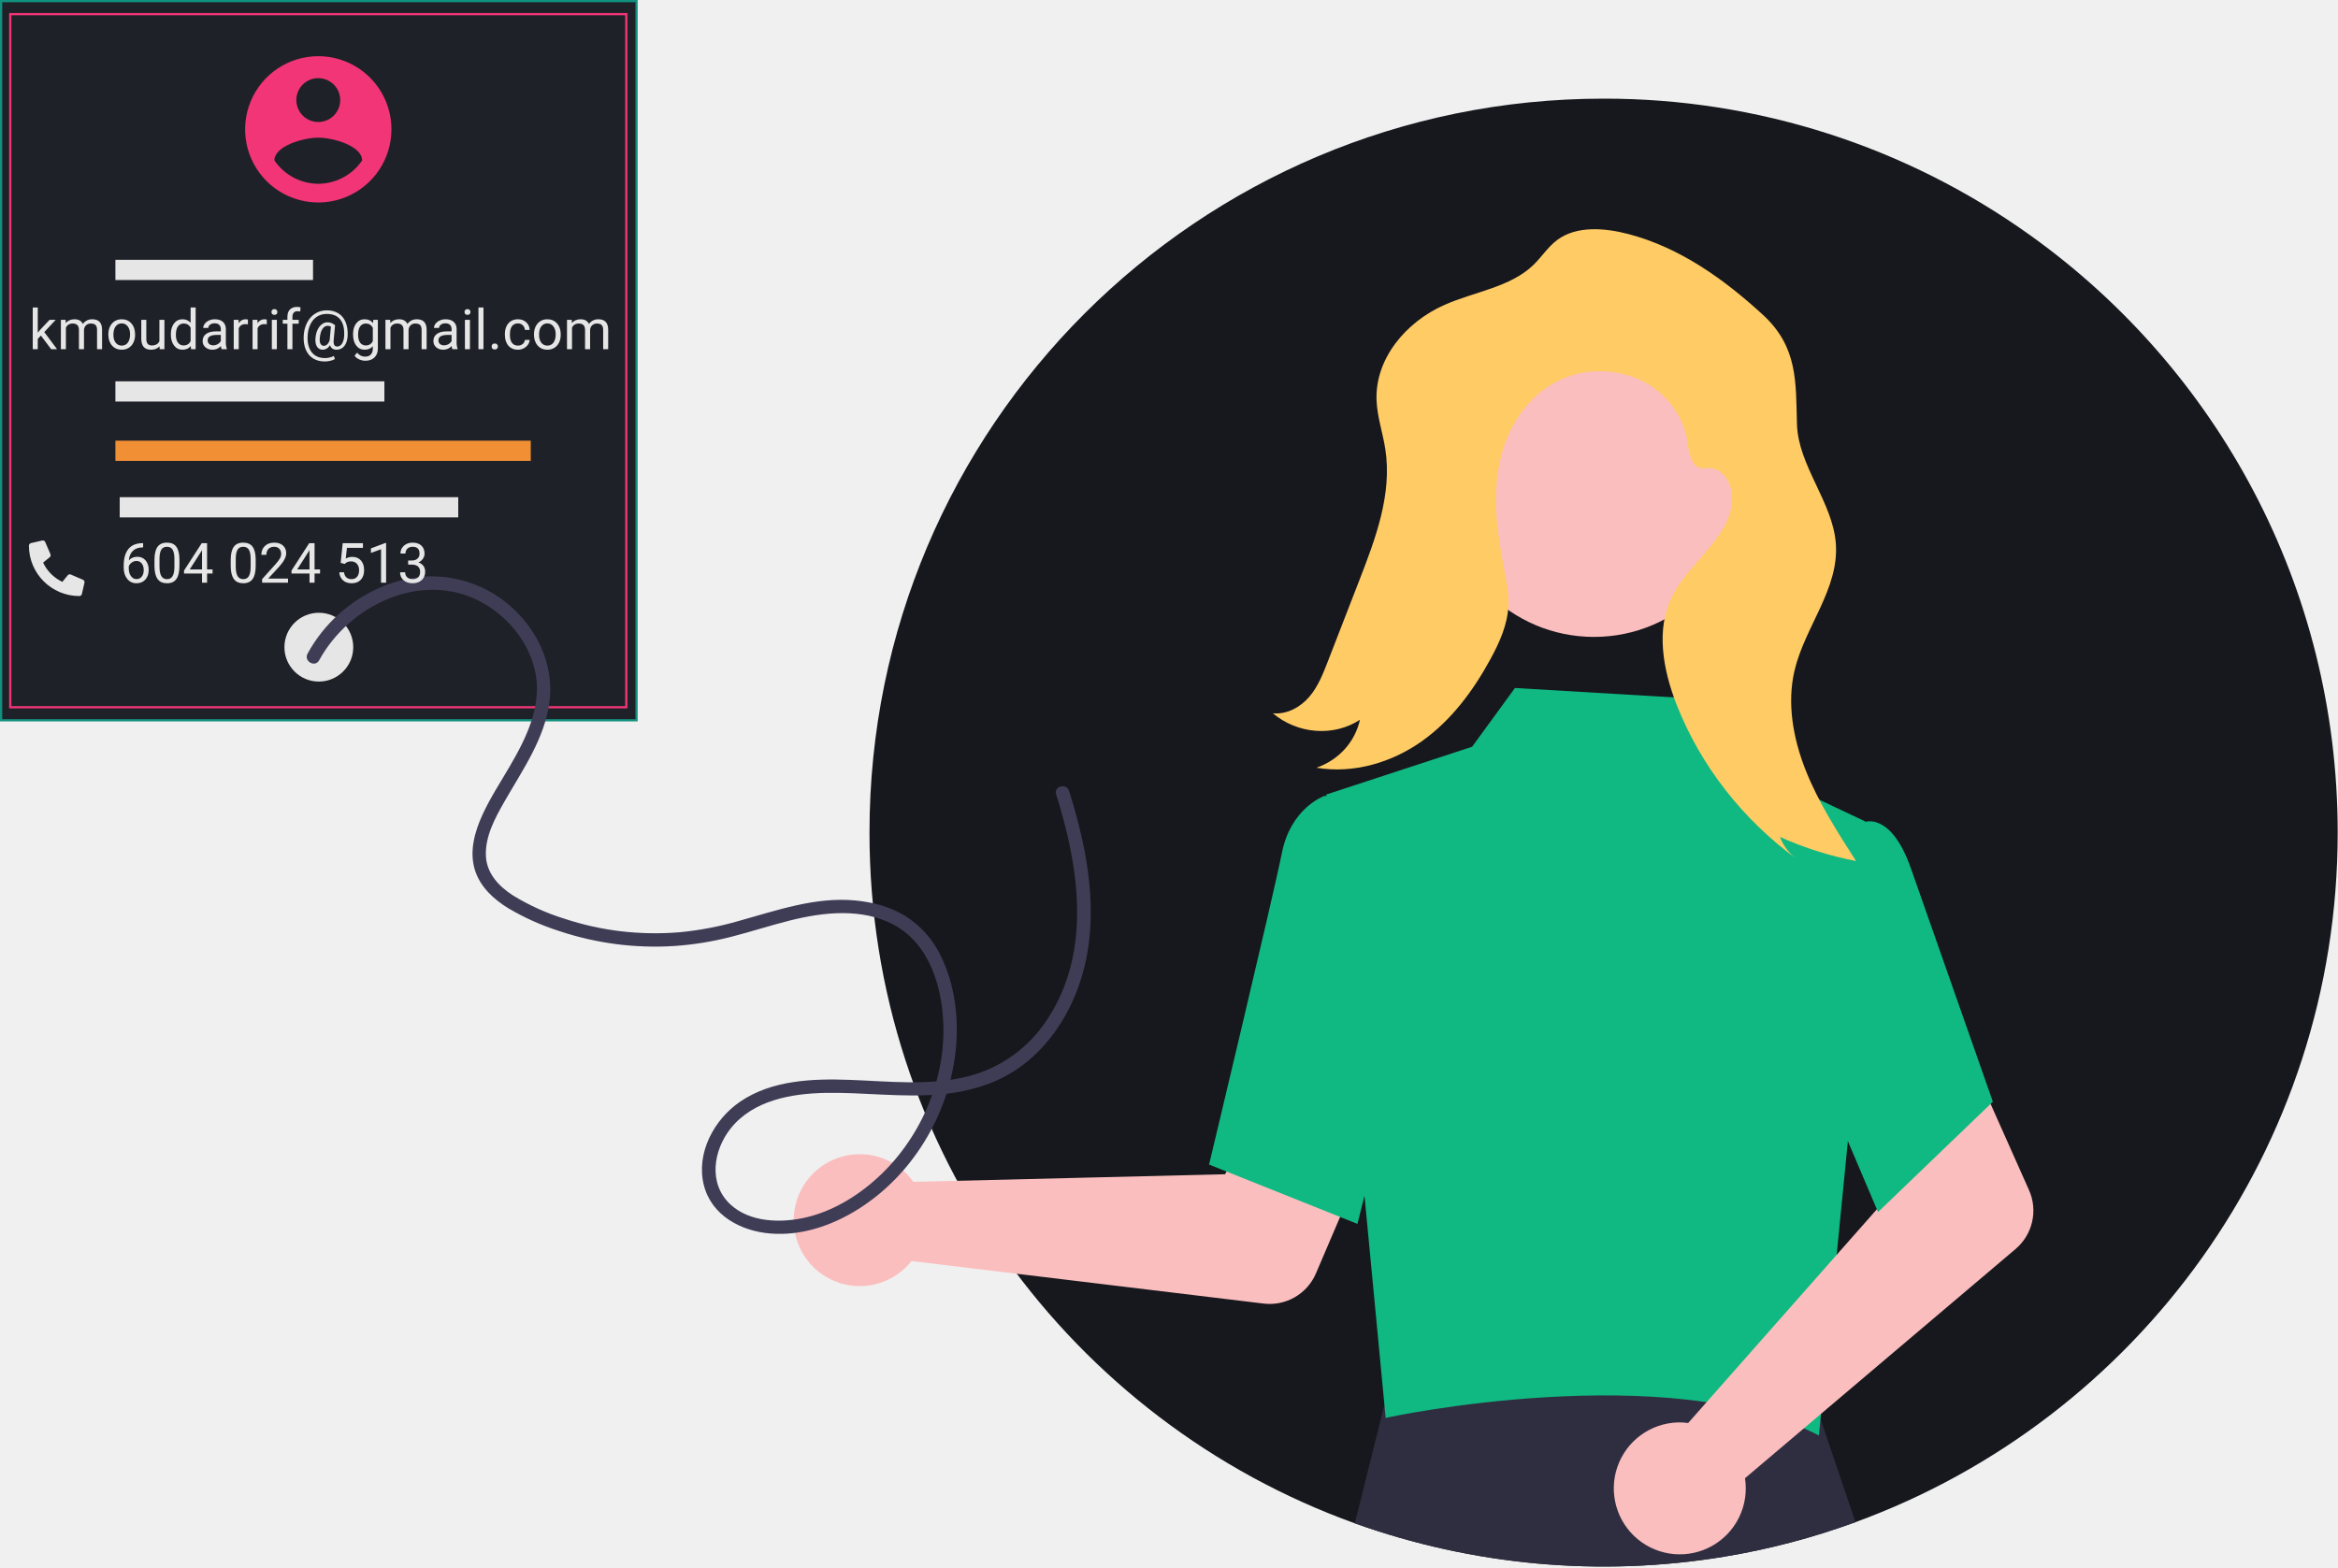
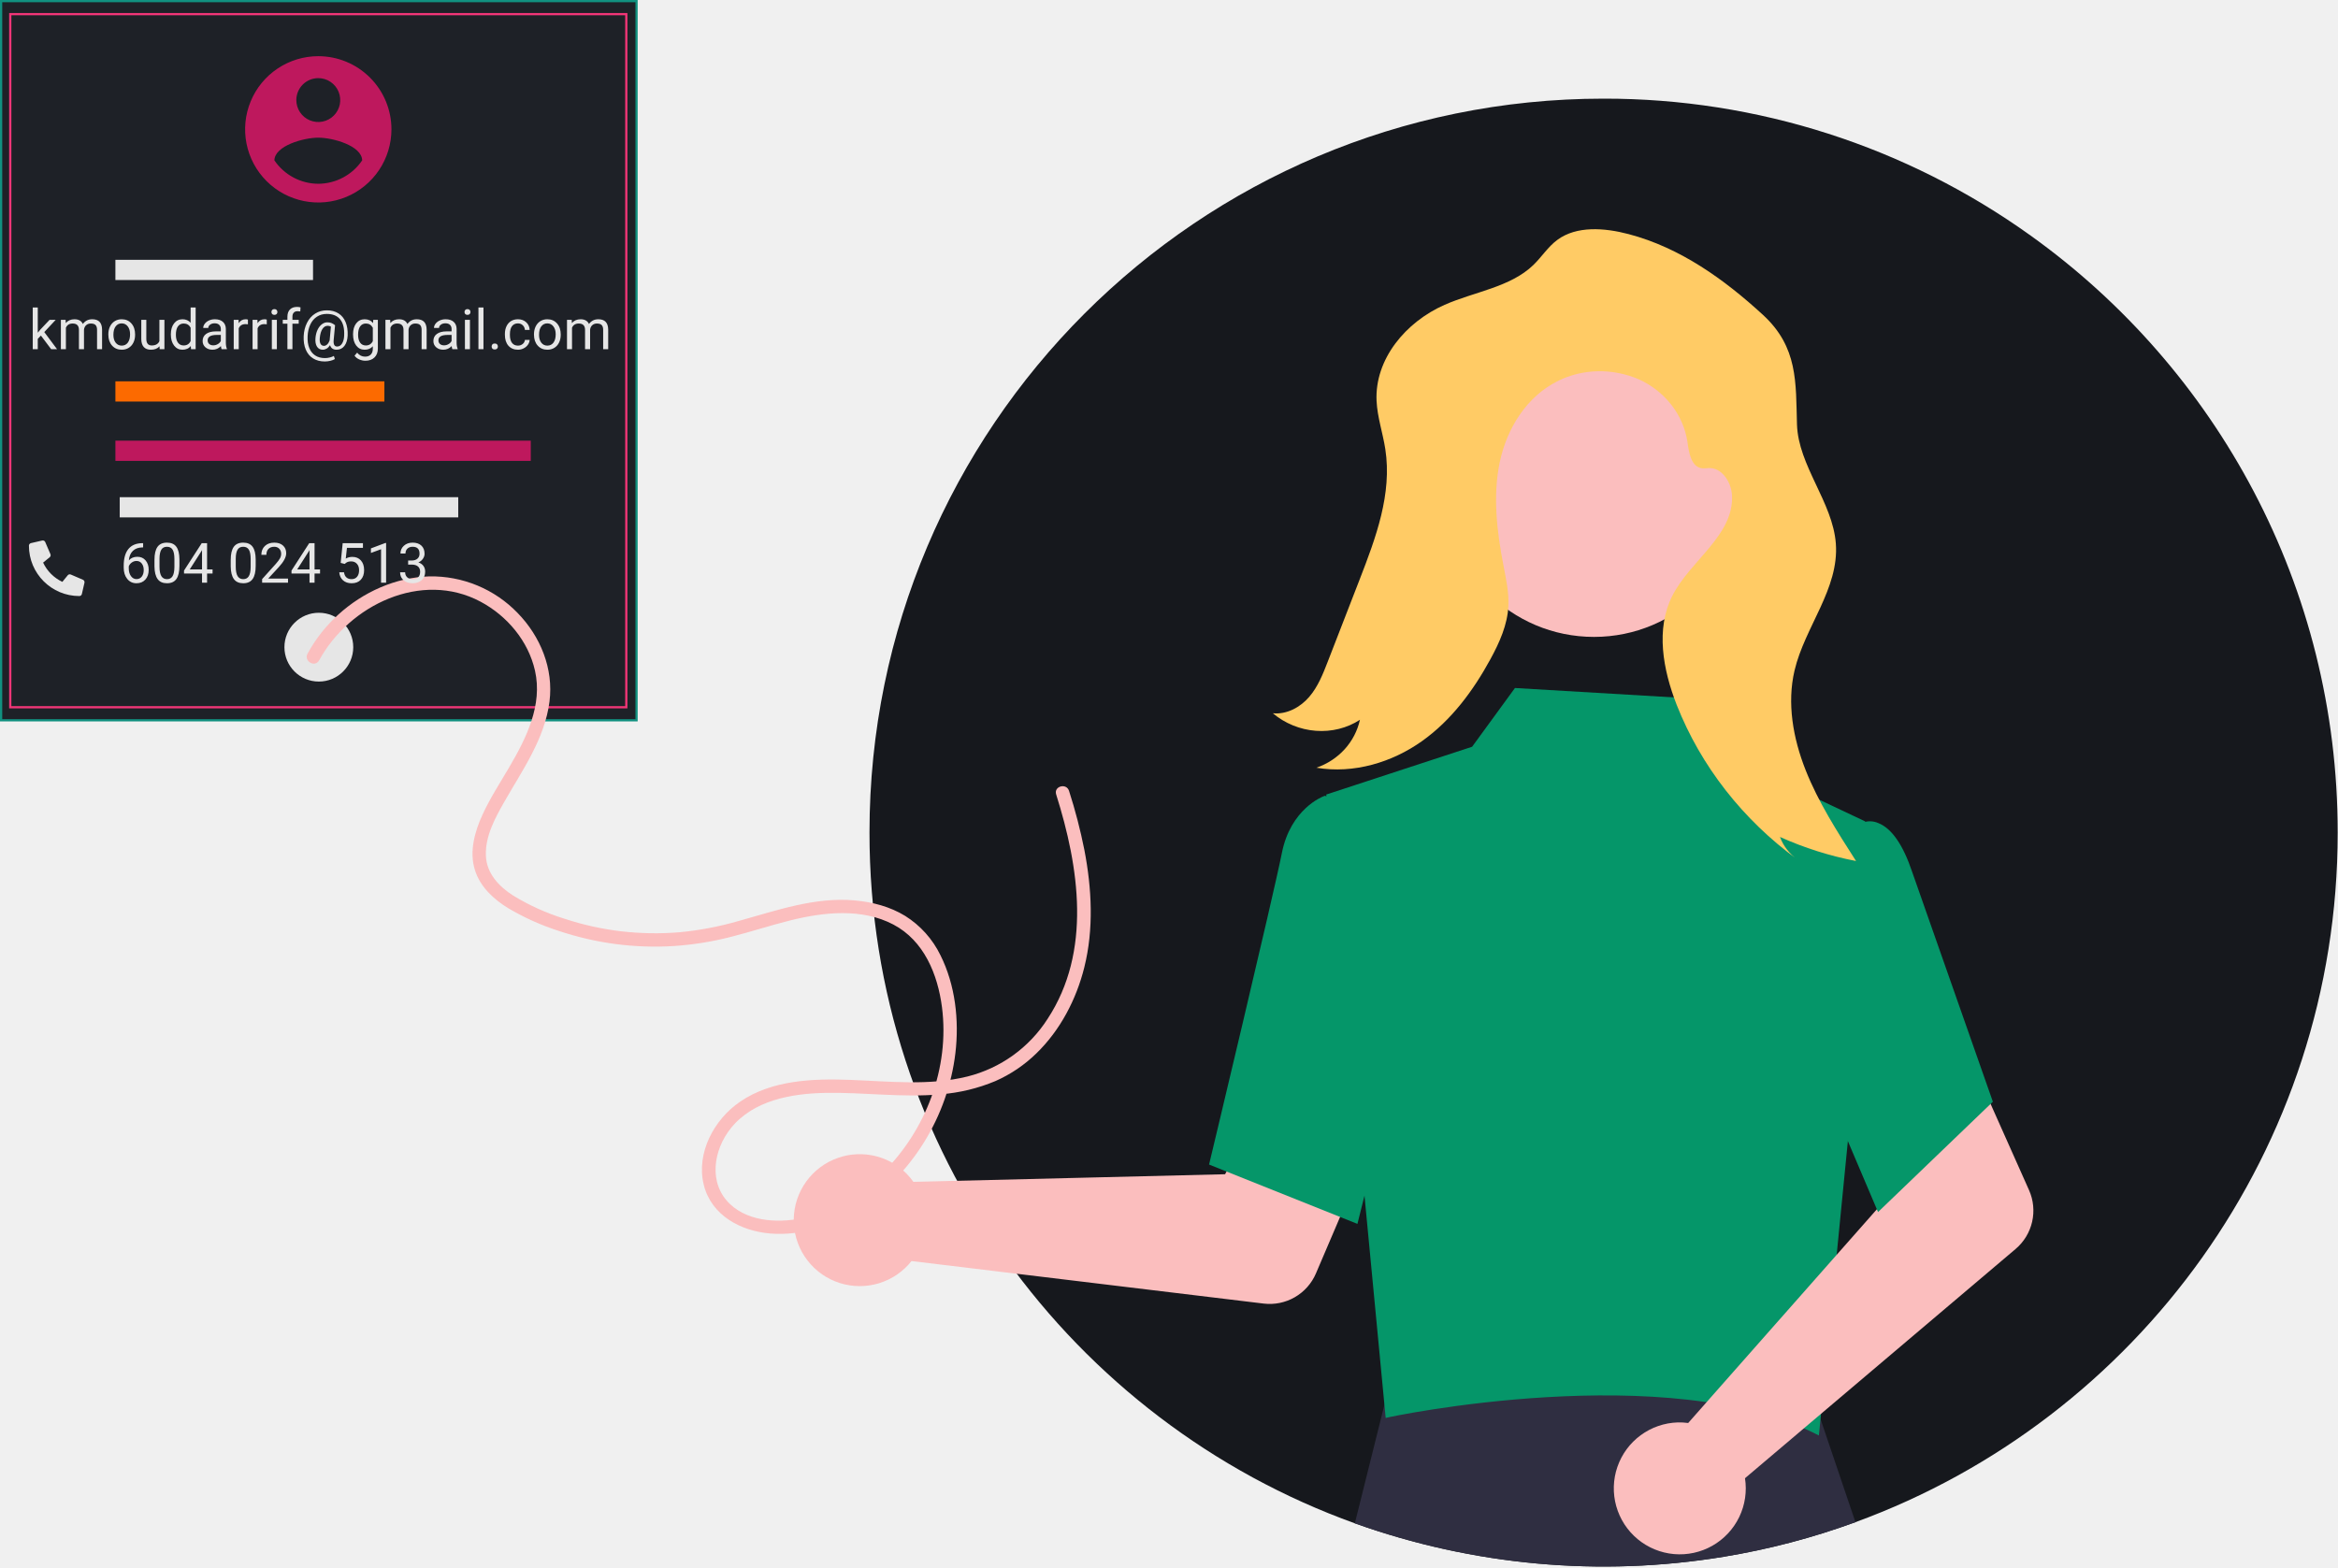
<svg xmlns="http://www.w3.org/2000/svg" width="1051" height="705" viewBox="0 0 1051 705" fill="none">
  <g clip-path="url(#clip0_1:2)">
    <path d="M1050.86 374.353C1050.86 516.823 960.562 638.213 834.082 684.403C814.841 691.443 794.98 696.656 774.762 699.973C719.14 709.095 662.111 703.916 609.042 684.923C481.762 639.113 390.802 517.313 390.862 374.283C390.862 192.103 538.612 44.353 720.862 44.353C789.74 44.253 856.908 65.801 912.872 105.953C996.422 165.813 1050.86 263.723 1050.86 374.353Z" fill="#16181D" />
    <path d="M834.082 684.403C814.841 691.443 794.98 696.656 774.762 699.973C719.14 709.095 662.111 703.916 609.042 684.923L624.282 623.773L625.202 620.103L656.302 620.223L812.542 620.783L814.542 626.693L834.082 684.403Z" fill="#2F2E41" />
    <path d="M0.5 0.5H286.151V323.855H0.5V0.5Z" fill="#1E2127" stroke="#119180" />
    <g filter="url(#filter0_b_1:2)">
      <path d="M281.039 6.862H5.111V317.494H281.039V6.862Z" fill="#1E2127" />
      <path d="M5.111 6.362H4.611V6.862V317.494V317.994H5.111H281.039H281.539V317.494V6.862V6.362H281.039H5.111Z" stroke="#F13577" />
    </g>
    <path d="M143.326 306.449C151.868 306.449 158.793 299.524 158.793 290.982C158.793 282.44 151.868 275.515 143.326 275.515C134.784 275.515 127.859 282.44 127.859 290.982C127.859 299.524 134.784 306.449 143.326 306.449Z" fill="#E6E6E6" />
    <path d="M140.713 116.819H51.876V125.907H140.713V116.819Z" fill="#E6E6E6" />
-     <path d="M172.794 171.456H51.876V180.544H172.794V171.456Z" fill="#E6E6E6" />
-     <path d="M238.599 198.136H51.876V207.224H238.599V198.136Z" fill="#F18F35" />
+     <path d="M172.794 171.456H51.876V180.544H172.794V171.456Z" fill="#FC6A00" />
+     <path d="M238.599 198.136H51.876V207.224H238.599V198.136Z" fill="#BE185D" />
    <path d="M205.992 223.545H53.817V232.633H205.992V223.545Z" fill="#E6E6E6" />
    <path d="M407.609 527.791C408.699 528.91 409.699 530.114 410.6 531.391L550.709 527.963L567.054 498.095L615.354 516.871L591.554 572.558C589.631 577.056 586.302 580.81 582.064 583.255C577.827 585.7 572.911 586.705 568.054 586.119L409.754 566.996C406.02 571.723 400.935 575.201 395.176 576.968C389.417 578.735 383.256 578.707 377.514 576.887C371.771 575.067 366.719 571.542 363.028 566.78C359.338 562.019 357.185 556.247 356.855 550.232C356.525 544.217 358.034 538.244 361.182 533.108C364.33 527.971 368.966 523.915 374.476 521.478C379.985 519.041 386.105 518.34 392.023 519.466C397.941 520.593 403.375 523.494 407.604 527.785L407.609 527.791Z" fill="#FBBEBE" />
-     <path d="M596.189 357.241L661.758 335.752L681.016 309.341L774.732 314.887L788.491 345.707L838.463 369.32L830.783 511.944L817.645 645.421C750.087 610.438 624.006 637.109 622.902 637.543L596.189 357.241Z" fill="#10B981" />
-     <path d="M610.206 550.29L543.512 523.606L543.796 522.419C544.082 521.219 572.468 402.602 576.237 383.54C580.163 363.681 594.508 358.19 595.117 357.967L595.562 357.803L621.956 365.837L633.548 456.918L610.206 550.29Z" fill="#10B981" />
+     <path d="M596.189 357.241L661.758 335.752L681.016 309.341L774.732 314.887L788.491 345.707L838.463 369.32L830.783 511.944L817.645 645.421C750.087 610.438 624.006 637.109 622.902 637.543L596.189 357.241Z" fill="#059669" />
+     <path d="M610.206 550.29L543.512 523.606L543.796 522.419C544.082 521.219 572.468 402.602 576.237 383.54C580.163 363.681 594.508 358.19 595.117 357.967L595.562 357.803L621.956 365.837L633.548 456.918L610.206 550.29Z" fill="#059669" />
    <path d="M754.211 639.554C755.774 639.516 757.338 639.603 758.888 639.812L851.635 534.74L840.847 502.454L887.455 479.802L912.11 535.115C914.102 539.583 914.591 544.577 913.503 549.347C912.415 554.117 909.809 558.405 906.076 561.568L784.426 664.641C785.353 670.593 784.446 676.686 781.825 682.11C779.204 687.534 774.995 692.032 769.756 695.005C764.516 697.978 758.496 699.286 752.496 698.754C746.495 698.222 740.799 695.876 736.165 692.028C731.53 688.18 728.177 683.012 726.551 677.212C724.925 671.412 725.103 665.254 727.062 659.557C729.021 653.861 732.668 648.896 737.518 645.323C742.367 641.749 748.19 639.737 754.211 639.554V639.554Z" fill="#FBBEBE" />
-     <path d="M844.232 544.968L805.543 453.962L820.633 390.571L836.892 370.03C838.083 369.52 839.366 369.264 840.661 369.276C841.956 369.288 843.235 369.568 844.416 370.1C850.416 372.513 855.516 379.91 859.593 392.084L895.852 495.363L844.232 544.968Z" fill="#10B981" />
+     <path d="M844.232 544.968L805.543 453.962L820.633 390.571L836.892 370.03C838.083 369.52 839.366 369.264 840.661 369.276C841.956 369.288 843.235 369.568 844.416 370.1C850.416 372.513 855.516 379.91 859.593 392.084L895.852 495.363L844.232 544.968Z" fill="#059669" />
    <path d="M716.548 286.37C753.775 286.37 783.953 256.192 783.953 218.965C783.953 181.738 753.775 151.56 716.548 151.56C679.321 151.56 649.143 181.738 649.143 218.965C649.143 256.192 679.321 286.37 716.548 286.37Z" fill="#FBBEBE" />
    <path d="M732.145 105.269C721.267 102.4 708.734 101.456 700.089 107.84C695.858 110.964 693.06 115.506 689.305 119.138C678.942 129.159 662.838 131.126 649.384 137.06C631.849 144.794 617.924 161.511 618.809 180.29C619.152 187.562 621.613 194.67 622.733 201.903C625.859 222.082 618.472 241.803 611.202 260.54L596.908 297.38C594.726 303.005 592.481 308.737 588.526 313.343C584.572 317.949 578.543 321.32 572.179 320.702C577.621 325.282 584.43 328.058 591.524 328.589C598.618 329.121 605.59 327.377 611.331 323.635C610.238 328.562 607.884 333.103 604.475 336.861C601.066 340.619 596.707 343.479 591.779 345.19C608.608 348.034 625.833 342.737 639.169 333.27C652.504 323.802 662.308 310.477 670.003 296.355C674.074 288.886 677.671 280.915 678.065 272.368C678.342 266.348 677.016 260.314 675.862 254.329C672.885 238.901 671.011 223.016 674.17 207.88C677.328 192.743 686.161 178.31 700.369 171.274C705.834 168.545 711.929 167.058 718.198 166.923C724.467 166.789 730.75 168.01 736.578 170.497C742.363 173.088 747.42 177.027 751.264 181.937C755.109 186.846 757.612 192.562 758.535 198.536C759.176 203.431 760.197 210.128 765.331 210.579C766.313 210.585 767.293 210.539 768.265 210.441C774.24 210.329 778.286 216.965 778.583 222.685C779.519 240.727 759.758 252.003 751.718 267.974C744.238 282.83 747.494 301.018 753.738 316.953C764.557 344.397 783.42 368.563 807.998 386.466C804.378 383.898 801.637 380.351 800.154 376.317C811.102 381.239 822.586 384.872 834.344 387.135C825.887 373.947 817.375 360.654 811.684 346.26C805.994 331.867 803.246 316.127 806.698 301.474C811.33 281.81 826.791 264.748 825.266 244.39C823.871 225.778 808.346 209.403 807.796 190.787C807.238 171.877 808.309 156.08 792.445 141.519C775.13 125.627 755.332 111.385 732.145 105.269Z" fill="#FFCB65" />
-     <path d="M143.077 25.262C136.572 25.262 130.212 27.19 124.803 30.804C119.394 34.418 115.178 39.555 112.688 45.565C110.199 51.575 109.547 58.188 110.816 64.568C112.085 70.948 115.217 76.809 119.816 81.409C124.416 86.009 130.277 89.142 136.657 90.412C143.037 91.681 149.65 91.03 155.66 88.541C161.67 86.052 166.808 81.836 170.422 76.428C174.036 71.019 175.966 64.66 175.966 58.155V58.153C175.966 53.834 175.115 49.557 173.462 45.566C171.809 41.576 169.387 37.95 166.332 34.896C163.278 31.841 159.652 29.419 155.662 27.766C151.671 26.113 147.394 25.262 143.075 25.262H143.077ZM143.077 35.129C145.028 35.129 146.936 35.707 148.558 36.791C150.181 37.875 151.445 39.416 152.192 41.219C152.939 43.022 153.134 45.006 152.754 46.92C152.373 48.834 151.433 50.592 150.053 51.971C148.674 53.351 146.916 54.291 145.002 54.672C143.088 55.052 141.104 54.857 139.301 54.11C137.498 53.364 135.957 52.099 134.873 50.476C133.789 48.854 133.21 46.946 133.21 44.995C133.21 42.378 134.25 39.869 136.1 38.018C137.95 36.168 140.46 35.129 143.077 35.129V35.129ZM143.077 82.63C139.179 82.612 135.344 81.643 131.905 79.808C128.466 77.973 125.527 75.326 123.342 72.098C123.501 65.52 136.499 61.899 143.077 61.899C149.655 61.899 162.653 65.52 162.811 72.098C160.624 75.324 157.684 77.969 154.246 79.804C150.808 81.639 146.974 82.609 143.077 82.63Z" fill="#F13577" />
-     <path d="M143.459 296.911C157.009 272.08 189.469 256.355 216.022 270.529C227.974 276.908 237.475 288.192 240.491 301.529C243.991 317.022 236.616 331.795 229.003 344.811C224.871 351.876 220.343 358.797 216.923 366.249C213.382 373.966 210.851 382.885 213.517 391.28C215.917 398.843 221.935 404.344 228.525 408.387C235.798 412.68 243.535 416.136 251.586 418.687C268.159 424.199 285.641 426.461 303.071 425.348C311.734 424.759 320.324 423.371 328.731 421.2C337.674 418.92 346.45 416.03 355.408 413.8C370.364 410.085 387.417 408.238 401.599 415.7C415.377 422.952 421.543 438.119 423.45 452.874C426.972 480.12 416.169 508.394 396.664 527.474C387.306 536.628 375.53 544.191 362.704 547.285C351.513 549.985 337.143 549.812 328.237 541.446C318.299 532.109 320.637 517.137 328.53 507.286C338.605 494.717 355.673 491.698 370.904 491.392C388.23 491.044 405.54 493.624 422.856 492.02C431.308 491.362 439.601 489.362 447.424 486.094C454.301 483.069 460.574 478.824 465.939 473.565C476.629 463.179 483.839 449.343 487.424 434.957C491.741 417.657 490.8 399.475 487.449 382.098C485.663 373.138 483.363 364.287 480.561 355.591C479.404 351.921 473.609 353.491 474.775 357.186C485.095 389.91 490.849 427.749 470.91 458.132C462.659 471.017 449.804 480.27 434.967 484.005C417.71 488.294 399.602 486.174 382.058 485.536C365.376 484.929 347.058 485.584 332.758 495.3C321.027 503.269 312.822 518.427 316.368 532.737C319.787 546.537 333.049 553.537 346.313 554.615C360.23 555.749 373.925 551.078 385.613 543.774C409.926 528.581 426.092 501.861 429.475 473.532C431.238 458.771 429.444 442.871 422.75 429.473C419.223 422.22 413.733 416.102 406.903 411.812C400.093 407.637 392.227 405.582 384.327 404.855C366.379 403.202 349.135 409.364 332.109 414.078C323.412 416.601 314.496 418.303 305.481 419.161C296.731 419.886 287.931 419.743 279.209 418.733C270.555 417.712 262.026 415.819 253.752 413.083C245.644 410.577 237.882 407.067 230.644 402.636C224.259 398.553 218.737 392.705 218.423 384.736C218.082 376.095 222.439 368.012 226.583 360.727C234.77 346.336 244.883 332.26 247.018 315.413C248.888 300.676 242.958 286.151 232.718 275.64C227.586 270.305 221.408 266.087 214.57 263.25C207.732 260.414 200.383 259.019 192.981 259.155C177.788 259.59 163.241 266.197 152.066 276.344C146.524 281.38 141.86 287.304 138.266 293.874C136.415 297.265 141.594 300.296 143.447 296.902L143.459 296.911Z" fill="#3F3D56" />
+     <path d="M143.077 25.262C136.572 25.262 130.212 27.19 124.803 30.804C119.394 34.418 115.178 39.555 112.688 45.565C110.199 51.575 109.547 58.188 110.816 64.568C112.085 70.948 115.217 76.809 119.816 81.409C124.416 86.009 130.277 89.142 136.657 90.412C143.037 91.681 149.65 91.03 155.66 88.541C161.67 86.052 166.808 81.836 170.422 76.428C174.036 71.019 175.966 64.66 175.966 58.155V58.153C175.966 53.834 175.115 49.557 173.462 45.566C171.809 41.576 169.387 37.95 166.332 34.896C163.278 31.841 159.652 29.419 155.662 27.766C151.671 26.113 147.394 25.262 143.075 25.262H143.077ZM143.077 35.129C145.028 35.129 146.936 35.707 148.558 36.791C150.181 37.875 151.445 39.416 152.192 41.219C152.939 43.022 153.134 45.006 152.754 46.92C152.373 48.834 151.433 50.592 150.053 51.971C148.674 53.351 146.916 54.291 145.002 54.672C143.088 55.052 141.104 54.857 139.301 54.11C137.498 53.364 135.957 52.099 134.873 50.476C133.789 48.854 133.21 46.946 133.21 44.995C133.21 42.378 134.25 39.869 136.1 38.018C137.95 36.168 140.46 35.129 143.077 35.129V35.129ZM143.077 82.63C139.179 82.612 135.344 81.643 131.905 79.808C128.466 77.973 125.527 75.326 123.342 72.098C123.501 65.52 136.499 61.899 143.077 61.899C149.655 61.899 162.653 65.52 162.811 72.098C160.624 75.324 157.684 77.969 154.246 79.804C150.808 81.639 146.974 82.609 143.077 82.63Z" fill="#BE185D" />
+     <path d="M143.459 296.911C157.009 272.08 189.469 256.355 216.022 270.529C227.974 276.908 237.475 288.192 240.491 301.529C243.991 317.022 236.616 331.795 229.003 344.811C224.871 351.876 220.343 358.797 216.923 366.249C213.382 373.966 210.851 382.885 213.517 391.28C215.917 398.843 221.935 404.344 228.525 408.387C235.798 412.68 243.535 416.136 251.586 418.687C268.159 424.199 285.641 426.461 303.071 425.348C311.734 424.759 320.324 423.371 328.731 421.2C337.674 418.92 346.45 416.03 355.408 413.8C370.364 410.085 387.417 408.238 401.599 415.7C415.377 422.952 421.543 438.119 423.45 452.874C426.972 480.12 416.169 508.394 396.664 527.474C387.306 536.628 375.53 544.191 362.704 547.285C351.513 549.985 337.143 549.812 328.237 541.446C318.299 532.109 320.637 517.137 328.53 507.286C338.605 494.717 355.673 491.698 370.904 491.392C388.23 491.044 405.54 493.624 422.856 492.02C431.308 491.362 439.601 489.362 447.424 486.094C454.301 483.069 460.574 478.824 465.939 473.565C476.629 463.179 483.839 449.343 487.424 434.957C491.741 417.657 490.8 399.475 487.449 382.098C485.663 373.138 483.363 364.287 480.561 355.591C479.404 351.921 473.609 353.491 474.775 357.186C485.095 389.91 490.849 427.749 470.91 458.132C462.659 471.017 449.804 480.27 434.967 484.005C417.71 488.294 399.602 486.174 382.058 485.536C365.376 484.929 347.058 485.584 332.758 495.3C321.027 503.269 312.822 518.427 316.368 532.737C319.787 546.537 333.049 553.537 346.313 554.615C360.23 555.749 373.925 551.078 385.613 543.774C409.926 528.581 426.092 501.861 429.475 473.532C431.238 458.771 429.444 442.871 422.75 429.473C419.223 422.22 413.733 416.102 406.903 411.812C400.093 407.637 392.227 405.582 384.327 404.855C366.379 403.202 349.135 409.364 332.109 414.078C323.412 416.601 314.496 418.303 305.481 419.161C296.731 419.886 287.931 419.743 279.209 418.733C270.555 417.712 262.026 415.819 253.752 413.083C245.644 410.577 237.882 407.067 230.644 402.636C224.259 398.553 218.737 392.705 218.423 384.736C218.082 376.095 222.439 368.012 226.583 360.727C234.77 346.336 244.883 332.26 247.018 315.413C248.888 300.676 242.958 286.151 232.718 275.64C227.586 270.305 221.408 266.087 214.57 263.25C207.732 260.414 200.383 259.019 192.981 259.155C177.788 259.59 163.241 266.197 152.066 276.344C146.524 281.38 141.86 287.304 138.266 293.874C136.415 297.265 141.594 300.296 143.447 296.902L143.459 296.911Z" fill="#FBBEBE" />
    <path d="M18.395 150.884L16.98 152.361V157H14.721V138.25H16.98V149.59L18.188 148.138L22.302 143.792H25.048L19.909 149.31L25.646 157H22.998L18.395 150.884ZM29.504 143.792L29.565 145.257C30.533 144.118 31.84 143.548 33.483 143.548C35.331 143.548 36.588 144.256 37.255 145.672C37.695 145.037 38.264 144.524 38.964 144.134C39.672 143.743 40.507 143.548 41.467 143.548C44.364 143.548 45.837 145.082 45.886 148.15V157H43.627V148.284C43.627 147.34 43.412 146.636 42.98 146.172C42.549 145.7 41.825 145.464 40.808 145.464C39.969 145.464 39.274 145.717 38.72 146.221C38.167 146.718 37.845 147.389 37.756 148.235V157H35.485V148.345C35.485 146.425 34.545 145.464 32.666 145.464C31.184 145.464 30.171 146.095 29.626 147.356V157H27.368V143.792H29.504ZM48.706 150.274C48.706 148.98 48.958 147.816 49.462 146.783C49.975 145.749 50.683 144.952 51.586 144.39C52.498 143.829 53.535 143.548 54.699 143.548C56.498 143.548 57.95 144.17 59.057 145.416C60.172 146.661 60.73 148.317 60.73 150.384V150.542C60.73 151.828 60.481 152.984 59.985 154.009C59.497 155.027 58.793 155.82 57.873 156.39C56.962 156.959 55.912 157.244 54.724 157.244C52.933 157.244 51.481 156.622 50.366 155.376C49.259 154.131 48.706 152.483 48.706 150.433V150.274ZM50.976 150.542C50.976 152.007 51.314 153.183 51.989 154.07C52.673 154.957 53.584 155.401 54.724 155.401C55.871 155.401 56.783 154.953 57.458 154.058C58.133 153.155 58.471 151.893 58.471 150.274C58.471 148.825 58.125 147.653 57.434 146.758C56.75 145.855 55.839 145.403 54.699 145.403C53.584 145.403 52.685 145.847 52.002 146.734C51.318 147.621 50.976 148.89 50.976 150.542ZM71.716 155.694C70.837 156.727 69.547 157.244 67.846 157.244C66.438 157.244 65.364 156.837 64.624 156.023C63.891 155.201 63.521 153.989 63.513 152.386V143.792H65.771V152.325C65.771 154.327 66.585 155.328 68.212 155.328C69.938 155.328 71.085 154.685 71.655 153.399V143.792H73.913V157H71.765L71.716 155.694ZM76.806 150.286C76.806 148.26 77.286 146.632 78.247 145.403C79.207 144.166 80.464 143.548 82.019 143.548C83.565 143.548 84.79 144.077 85.693 145.135V138.25H87.951V157H85.876L85.766 155.584C84.863 156.691 83.606 157.244 81.994 157.244C80.464 157.244 79.215 156.618 78.247 155.364C77.286 154.111 76.806 152.475 76.806 150.457V150.286ZM79.064 150.542C79.064 152.04 79.374 153.212 79.992 154.058C80.611 154.904 81.465 155.328 82.556 155.328C83.988 155.328 85.034 154.685 85.693 153.399V147.332C85.017 146.087 83.98 145.464 82.58 145.464C81.473 145.464 80.611 145.892 79.992 146.746C79.374 147.601 79.064 148.866 79.064 150.542ZM99.621 157C99.491 156.74 99.385 156.276 99.304 155.608C98.254 156.699 97.001 157.244 95.544 157.244C94.242 157.244 93.172 156.878 92.334 156.146C91.503 155.405 91.088 154.469 91.088 153.338C91.088 151.963 91.609 150.896 92.651 150.14C93.701 149.375 95.174 148.992 97.07 148.992H99.267V147.955C99.267 147.165 99.031 146.539 98.559 146.075C98.087 145.603 97.391 145.367 96.472 145.367C95.666 145.367 94.991 145.57 94.445 145.977C93.9 146.384 93.627 146.876 93.627 147.454H91.357C91.357 146.795 91.589 146.16 92.053 145.55C92.525 144.931 93.159 144.443 93.957 144.085C94.763 143.727 95.646 143.548 96.606 143.548C98.128 143.548 99.32 143.93 100.183 144.695C101.045 145.452 101.493 146.498 101.525 147.833V153.912C101.525 155.124 101.68 156.089 101.989 156.805V157H99.621ZM95.874 155.279C96.582 155.279 97.253 155.096 97.888 154.729C98.522 154.363 98.982 153.887 99.267 153.301V150.591H97.497C94.73 150.591 93.347 151.401 93.347 153.021C93.347 153.729 93.583 154.282 94.055 154.681C94.527 155.079 95.133 155.279 95.874 155.279ZM111.45 145.818C111.108 145.761 110.738 145.733 110.339 145.733C108.858 145.733 107.853 146.364 107.324 147.625V157H105.065V143.792H107.263L107.299 145.318C108.04 144.138 109.09 143.548 110.449 143.548C110.888 143.548 111.222 143.605 111.45 143.719V145.818ZM119.921 145.818C119.58 145.761 119.209 145.733 118.811 145.733C117.329 145.733 116.324 146.364 115.795 147.625V157H113.537V143.792H115.734L115.771 145.318C116.512 144.138 117.561 143.548 118.92 143.548C119.36 143.548 119.694 143.605 119.921 143.719V145.818ZM124.462 157H122.204V143.792H124.462V157ZM122.021 140.289C122.021 139.922 122.131 139.613 122.351 139.361C122.578 139.109 122.912 138.982 123.352 138.982C123.791 138.982 124.125 139.109 124.353 139.361C124.58 139.613 124.694 139.922 124.694 140.289C124.694 140.655 124.58 140.96 124.353 141.204C124.125 141.448 123.791 141.57 123.352 141.57C122.912 141.57 122.578 141.448 122.351 141.204C122.131 140.96 122.021 140.655 122.021 140.289ZM129.199 157V145.538H127.111V143.792H129.199V142.437C129.199 141.021 129.577 139.926 130.334 139.153C131.091 138.38 132.161 137.994 133.544 137.994C134.065 137.994 134.582 138.063 135.095 138.201L134.973 140.032C134.59 139.959 134.183 139.922 133.752 139.922C133.02 139.922 132.454 140.138 132.055 140.569C131.656 140.993 131.457 141.603 131.457 142.4V143.792H134.277V145.538H131.457V157H129.199ZM156.286 150.872C156.188 152.841 155.7 154.396 154.821 155.535C153.942 156.674 152.766 157.244 151.293 157.244C149.772 157.244 148.795 156.561 148.364 155.193C147.924 155.885 147.42 156.402 146.85 156.744C146.289 157.077 145.707 157.244 145.104 157.244C143.949 157.244 143.074 156.772 142.48 155.828C141.886 154.884 141.666 153.578 141.821 151.91C141.943 150.567 142.248 149.371 142.736 148.321C143.233 147.263 143.868 146.433 144.641 145.831C145.422 145.228 146.24 144.927 147.094 144.927C147.753 144.927 148.343 145.017 148.864 145.196C149.385 145.367 149.971 145.708 150.622 146.221L149.987 152.984C149.833 154.864 150.354 155.804 151.55 155.804C152.469 155.804 153.214 155.348 153.784 154.437C154.353 153.525 154.663 152.337 154.711 150.872C154.866 147.706 154.276 145.293 152.941 143.633C151.615 141.973 149.593 141.143 146.875 141.143C145.239 141.143 143.786 141.55 142.517 142.364C141.247 143.169 140.246 144.337 139.514 145.867C138.781 147.397 138.37 149.163 138.281 151.165C138.183 153.183 138.427 154.937 139.013 156.426C139.599 157.907 140.49 159.039 141.687 159.82C142.891 160.609 144.344 161.004 146.044 161.004C146.777 161.004 147.509 160.914 148.242 160.735C148.982 160.556 149.597 160.324 150.085 160.04L150.537 161.443C150.032 161.761 149.361 162.021 148.522 162.225C147.692 162.428 146.85 162.53 145.996 162.53C143.961 162.53 142.211 162.07 140.747 161.15C139.282 160.239 138.183 158.921 137.451 157.195C136.726 155.478 136.413 153.468 136.511 151.165C136.608 148.927 137.109 146.917 138.012 145.135C138.916 143.344 140.14 141.965 141.687 140.997C143.233 140.02 144.978 139.532 146.923 139.532C148.95 139.532 150.687 139.987 152.136 140.899C153.584 141.81 154.663 143.125 155.371 144.842C156.079 146.559 156.384 148.569 156.286 150.872ZM143.762 151.91C143.648 153.065 143.754 153.952 144.079 154.571C144.413 155.189 144.938 155.499 145.654 155.499C146.142 155.499 146.61 155.291 147.058 154.876C147.513 154.461 147.888 153.867 148.181 153.094L148.193 152.984L148.754 146.844C148.299 146.608 147.81 146.49 147.29 146.49C146.337 146.49 145.548 146.974 144.921 147.942C144.303 148.911 143.916 150.233 143.762 151.91ZM158.703 150.286C158.703 148.227 159.179 146.591 160.131 145.379C161.083 144.158 162.345 143.548 163.916 143.548C165.527 143.548 166.784 144.118 167.688 145.257L167.797 143.792H169.86V156.683C169.86 158.392 169.352 159.738 168.334 160.723C167.325 161.708 165.966 162.2 164.257 162.2C163.305 162.2 162.373 161.997 161.462 161.59C160.55 161.183 159.855 160.625 159.375 159.917L160.546 158.562C161.515 159.759 162.699 160.357 164.099 160.357C165.197 160.357 166.052 160.048 166.662 159.429C167.281 158.811 167.59 157.94 167.59 156.817V155.682C166.687 156.723 165.454 157.244 163.891 157.244C162.345 157.244 161.092 156.622 160.131 155.376C159.179 154.131 158.703 152.435 158.703 150.286ZM160.974 150.542C160.974 152.032 161.279 153.204 161.889 154.058C162.5 154.904 163.354 155.328 164.453 155.328C165.877 155.328 166.923 154.681 167.59 153.387V147.356C166.898 146.095 165.861 145.464 164.477 145.464C163.378 145.464 162.52 145.892 161.901 146.746C161.283 147.601 160.974 148.866 160.974 150.542ZM175.402 143.792L175.463 145.257C176.432 144.118 177.738 143.548 179.382 143.548C181.229 143.548 182.486 144.256 183.154 145.672C183.593 145.037 184.163 144.524 184.863 144.134C185.571 143.743 186.405 143.548 187.365 143.548C190.262 143.548 191.735 145.082 191.784 148.15V157H189.526V148.284C189.526 147.34 189.31 146.636 188.879 146.172C188.448 145.7 187.723 145.464 186.706 145.464C185.868 145.464 185.172 145.717 184.619 146.221C184.065 146.718 183.744 147.389 183.654 148.235V157H181.384V148.345C181.384 146.425 180.444 145.464 178.564 145.464C177.083 145.464 176.07 146.095 175.524 147.356V157H173.266V143.792H175.402ZM203.356 157C203.226 156.74 203.12 156.276 203.039 155.608C201.989 156.699 200.736 157.244 199.279 157.244C197.977 157.244 196.907 156.878 196.069 156.146C195.239 155.405 194.824 154.469 194.824 153.338C194.824 151.963 195.345 150.896 196.386 150.14C197.436 149.375 198.909 148.992 200.805 148.992H203.002V147.955C203.002 147.165 202.766 146.539 202.294 146.075C201.822 145.603 201.127 145.367 200.207 145.367C199.401 145.367 198.726 145.57 198.181 145.977C197.635 146.384 197.363 146.876 197.363 147.454H195.092C195.092 146.795 195.324 146.16 195.788 145.55C196.26 144.931 196.895 144.443 197.692 144.085C198.498 143.727 199.381 143.548 200.341 143.548C201.863 143.548 203.055 143.93 203.918 144.695C204.781 145.452 205.228 146.498 205.261 147.833V153.912C205.261 155.124 205.415 156.089 205.725 156.805V157H203.356ZM199.609 155.279C200.317 155.279 200.988 155.096 201.623 154.729C202.258 154.363 202.718 153.887 203.002 153.301V150.591H201.232C198.465 150.591 197.082 151.401 197.082 153.021C197.082 153.729 197.318 154.282 197.79 154.681C198.262 155.079 198.868 155.279 199.609 155.279ZM211.254 157H208.996V143.792H211.254V157ZM208.813 140.289C208.813 139.922 208.923 139.613 209.143 139.361C209.37 139.109 209.704 138.982 210.144 138.982C210.583 138.982 210.917 139.109 211.145 139.361C211.372 139.613 211.486 139.922 211.486 140.289C211.486 140.655 211.372 140.96 211.145 141.204C210.917 141.448 210.583 141.57 210.144 141.57C209.704 141.57 209.37 141.448 209.143 141.204C208.923 140.96 208.813 140.655 208.813 140.289ZM217.333 157H215.075V138.25H217.333V157ZM221.008 155.816C221.008 155.425 221.122 155.1 221.35 154.839C221.586 154.579 221.936 154.449 222.399 154.449C222.863 154.449 223.213 154.579 223.449 154.839C223.693 155.1 223.815 155.425 223.815 155.816C223.815 156.19 223.693 156.504 223.449 156.756C223.213 157.008 222.863 157.134 222.399 157.134C221.936 157.134 221.586 157.008 221.35 156.756C221.122 156.504 221.008 156.19 221.008 155.816ZM232.849 155.401C233.654 155.401 234.358 155.157 234.96 154.668C235.563 154.18 235.896 153.57 235.961 152.837H238.098C238.057 153.594 237.797 154.314 237.316 154.998C236.836 155.682 236.193 156.227 235.388 156.634C234.59 157.041 233.744 157.244 232.849 157.244C231.05 157.244 229.618 156.646 228.552 155.45C227.494 154.245 226.965 152.601 226.965 150.518V150.14C226.965 148.854 227.201 147.71 227.673 146.709C228.145 145.708 228.82 144.931 229.699 144.378C230.586 143.825 231.632 143.548 232.836 143.548C234.318 143.548 235.546 143.991 236.523 144.878C237.508 145.765 238.033 146.917 238.098 148.333H235.961C235.896 147.479 235.571 146.779 234.985 146.233C234.407 145.68 233.691 145.403 232.836 145.403C231.689 145.403 230.798 145.818 230.163 146.648C229.536 147.47 229.223 148.663 229.223 150.225V150.652C229.223 152.174 229.536 153.346 230.163 154.168C230.79 154.99 231.685 155.401 232.849 155.401ZM240.039 150.274C240.039 148.98 240.291 147.816 240.795 146.783C241.308 145.749 242.016 144.952 242.919 144.39C243.831 143.829 244.868 143.548 246.032 143.548C247.831 143.548 249.283 144.17 250.39 145.416C251.505 146.661 252.062 148.317 252.062 150.384V150.542C252.062 151.828 251.814 152.984 251.318 154.009C250.83 155.027 250.126 155.82 249.206 156.39C248.295 156.959 247.245 157.244 246.057 157.244C244.266 157.244 242.814 156.622 241.699 155.376C240.592 154.131 240.039 152.483 240.039 150.433V150.274ZM242.309 150.542C242.309 152.007 242.647 153.183 243.322 154.07C244.006 154.957 244.917 155.401 246.057 155.401C247.204 155.401 248.116 154.953 248.791 154.058C249.466 153.155 249.804 151.893 249.804 150.274C249.804 148.825 249.458 147.653 248.767 146.758C248.083 145.855 247.172 145.403 246.032 145.403C244.917 145.403 244.018 145.847 243.334 146.734C242.651 147.621 242.309 148.89 242.309 150.542ZM257.019 143.792L257.08 145.257C258.048 144.118 259.354 143.548 260.998 143.548C262.845 143.548 264.103 144.256 264.77 145.672C265.209 145.037 265.779 144.524 266.479 144.134C267.187 143.743 268.021 143.548 268.981 143.548C271.879 143.548 273.352 145.082 273.4 148.15V157H271.142V148.284C271.142 147.34 270.926 146.636 270.495 146.172C270.064 145.7 269.34 145.464 268.322 145.464C267.484 145.464 266.788 145.717 266.235 146.221C265.681 146.718 265.36 147.389 265.271 148.235V157H263V148.345C263 146.425 262.06 145.464 260.18 145.464C258.699 145.464 257.686 146.095 257.141 147.356V157H254.882V143.792H257.019Z" fill="#E6E6E6" />
    <path d="M64.339 244.214V246.131H63.924C62.166 246.163 60.767 246.684 59.725 247.693C58.683 248.702 58.081 250.123 57.919 251.954C58.854 250.879 60.132 250.342 61.752 250.342C63.298 250.342 64.531 250.888 65.45 251.978C66.378 253.069 66.842 254.476 66.842 256.202C66.842 258.033 66.341 259.498 65.34 260.596C64.347 261.695 63.013 262.244 61.336 262.244C59.636 262.244 58.256 261.593 57.198 260.291C56.14 258.981 55.611 257.296 55.611 255.237V254.371C55.611 251.099 56.307 248.601 57.699 246.875C59.099 245.142 61.178 244.255 63.937 244.214H64.339ZM61.373 252.222C60.6 252.222 59.888 252.454 59.237 252.918C58.586 253.382 58.134 253.964 57.882 254.664V255.494C57.882 256.958 58.211 258.139 58.871 259.034C59.53 259.929 60.352 260.376 61.336 260.376C62.354 260.376 63.151 260.002 63.729 259.253C64.315 258.505 64.608 257.524 64.608 256.312C64.608 255.091 64.311 254.106 63.717 253.357C63.131 252.601 62.35 252.222 61.373 252.222ZM80.66 254.419C80.66 257.064 80.209 259.03 79.305 260.315C78.402 261.601 76.99 262.244 75.069 262.244C73.173 262.244 71.769 261.618 70.858 260.364C69.947 259.103 69.474 257.223 69.442 254.725V251.709C69.442 249.097 69.894 247.156 70.797 245.887C71.7 244.617 73.116 243.982 75.045 243.982C76.957 243.982 78.365 244.597 79.269 245.826C80.172 247.046 80.636 248.934 80.66 251.49V254.419ZM78.402 251.331C78.402 249.419 78.133 248.027 77.596 247.156C77.059 246.277 76.209 245.838 75.045 245.838C73.889 245.838 73.047 246.273 72.518 247.144C71.989 248.015 71.716 249.354 71.7 251.16V254.773C71.7 256.694 71.977 258.114 72.53 259.034C73.092 259.945 73.938 260.401 75.069 260.401C76.184 260.401 77.01 259.97 77.547 259.107C78.093 258.244 78.377 256.885 78.402 255.03V251.331ZM93.087 256.031H95.553V257.874H93.087V262H90.816V257.874H82.723V256.543L90.682 244.227H93.087V256.031ZM85.287 256.031H90.816V247.315L90.548 247.803L85.287 256.031ZM114.938 254.419C114.938 257.064 114.486 259.03 113.583 260.315C112.679 261.601 111.267 262.244 109.347 262.244C107.451 262.244 106.047 261.618 105.135 260.364C104.224 259.103 103.752 257.223 103.719 254.725V251.709C103.719 249.097 104.171 247.156 105.074 245.887C105.978 244.617 107.394 243.982 109.322 243.982C111.235 243.982 112.643 244.597 113.546 245.826C114.449 247.046 114.913 248.934 114.938 251.49V254.419ZM112.679 251.331C112.679 249.419 112.411 248.027 111.874 247.156C111.336 246.277 110.486 245.838 109.322 245.838C108.167 245.838 107.324 246.273 106.795 247.144C106.266 248.015 105.994 249.354 105.978 251.16V254.773C105.978 256.694 106.254 258.114 106.808 259.034C107.369 259.945 108.215 260.401 109.347 260.401C110.462 260.401 111.288 259.97 111.825 259.107C112.37 258.244 112.655 256.885 112.679 255.03V251.331ZM129.476 262H117.831V260.376L123.983 253.541C124.894 252.507 125.521 251.669 125.863 251.026C126.213 250.375 126.388 249.703 126.388 249.012C126.388 248.084 126.107 247.323 125.545 246.729C124.984 246.135 124.235 245.838 123.299 245.838C122.176 245.838 121.301 246.159 120.675 246.802C120.056 247.437 119.747 248.324 119.747 249.463H117.489C117.489 247.828 118.014 246.505 119.063 245.496C120.121 244.487 121.533 243.982 123.299 243.982C124.951 243.982 126.257 244.418 127.218 245.289C128.178 246.151 128.658 247.303 128.658 248.743C128.658 250.493 127.543 252.576 125.313 254.993L120.553 260.157H129.476V262ZM141.402 256.031H143.868V257.874H141.402V262H139.132V257.874H131.039V256.543L138.998 244.227H141.402V256.031ZM133.602 256.031H139.132V247.315L138.863 247.803L133.602 256.031ZM153.146 253.089L154.049 244.227H163.155V246.314H155.965L155.428 251.16C156.299 250.647 157.288 250.391 158.395 250.391C160.014 250.391 161.3 250.928 162.252 252.002C163.204 253.069 163.68 254.513 163.68 256.336C163.68 258.167 163.184 259.611 162.191 260.669C161.206 261.719 159.827 262.244 158.053 262.244C156.482 262.244 155.2 261.809 154.208 260.938C153.215 260.067 152.649 258.863 152.511 257.325H154.647C154.785 258.342 155.147 259.111 155.733 259.632C156.319 260.145 157.092 260.401 158.053 260.401C159.103 260.401 159.924 260.043 160.519 259.327C161.121 258.611 161.422 257.622 161.422 256.36C161.422 255.172 161.096 254.22 160.445 253.504C159.802 252.78 158.944 252.417 157.87 252.417C156.885 252.417 156.112 252.633 155.55 253.064L154.952 253.553L153.146 253.089ZM173.568 262H171.297V246.949L166.744 248.621V246.57L173.214 244.141H173.568V262ZM183.468 252.015H185.165C186.231 251.998 187.069 251.718 187.679 251.172C188.29 250.627 188.595 249.891 188.595 248.963C188.595 246.88 187.557 245.838 185.482 245.838C184.505 245.838 183.724 246.119 183.138 246.68C182.56 247.234 182.271 247.97 182.271 248.89H180.013C180.013 247.482 180.526 246.314 181.551 245.386C182.585 244.45 183.895 243.982 185.482 243.982C187.158 243.982 188.473 244.426 189.425 245.313C190.377 246.2 190.853 247.433 190.853 249.012C190.853 249.785 190.601 250.534 190.096 251.258C189.6 251.982 188.92 252.523 188.058 252.881C189.034 253.191 189.787 253.703 190.316 254.419C190.853 255.136 191.122 256.01 191.122 257.044C191.122 258.639 190.601 259.904 189.559 260.84C188.517 261.776 187.162 262.244 185.494 262.244C183.826 262.244 182.467 261.792 181.417 260.889C180.375 259.986 179.854 258.794 179.854 257.312H182.125C182.125 258.248 182.43 258.997 183.041 259.559C183.651 260.12 184.469 260.401 185.494 260.401C186.585 260.401 187.419 260.116 187.997 259.546C188.574 258.977 188.863 258.159 188.863 257.093C188.863 256.059 188.546 255.266 187.911 254.712C187.276 254.159 186.361 253.874 185.165 253.858H183.468V252.015Z" fill="#E6E6E6" />
    <path d="M37.287 260.666L31.818 258.322C31.584 258.222 31.325 258.201 31.078 258.262C30.831 258.323 30.611 258.462 30.451 258.659L28.029 261.618C24.228 259.826 21.169 256.767 19.377 252.966L22.336 250.544C22.533 250.384 22.673 250.164 22.733 249.917C22.794 249.67 22.773 249.41 22.673 249.177L20.329 243.708C20.219 243.456 20.025 243.251 19.78 243.127C19.535 243.003 19.254 242.968 18.986 243.029L13.908 244.201C13.65 244.261 13.42 244.406 13.255 244.614C13.09 244.821 13 245.078 13 245.343C13 257.868 23.151 268 35.656 268C35.921 268 36.179 267.91 36.386 267.745C36.594 267.58 36.739 267.35 36.799 267.091L37.971 262.013C38.031 261.744 37.996 261.462 37.871 261.216C37.746 260.97 37.54 260.776 37.287 260.666V260.666Z" fill="#E6E6E6" />
  </g>
  <defs>
    <filter id="filter0_b_1:2" x="0.111" y="1.862" width="285.928" height="320.632" filterUnits="userSpaceOnUse" color-interpolation-filters="sRGB">
      <feFlood flood-opacity="0" result="BackgroundImageFix" />
      <feGaussianBlur in="BackgroundImage" stdDeviation="2" />
      <feComposite in2="SourceAlpha" operator="in" result="effect1_backgroundBlur_1:2" />
      <feBlend mode="normal" in="SourceGraphic" in2="effect1_backgroundBlur_1:2" result="shape" />
    </filter>
    <clipPath id="clip0_1:2">
      <rect width="1050.86" height="704.353" fill="white" />
    </clipPath>
  </defs>
</svg>
